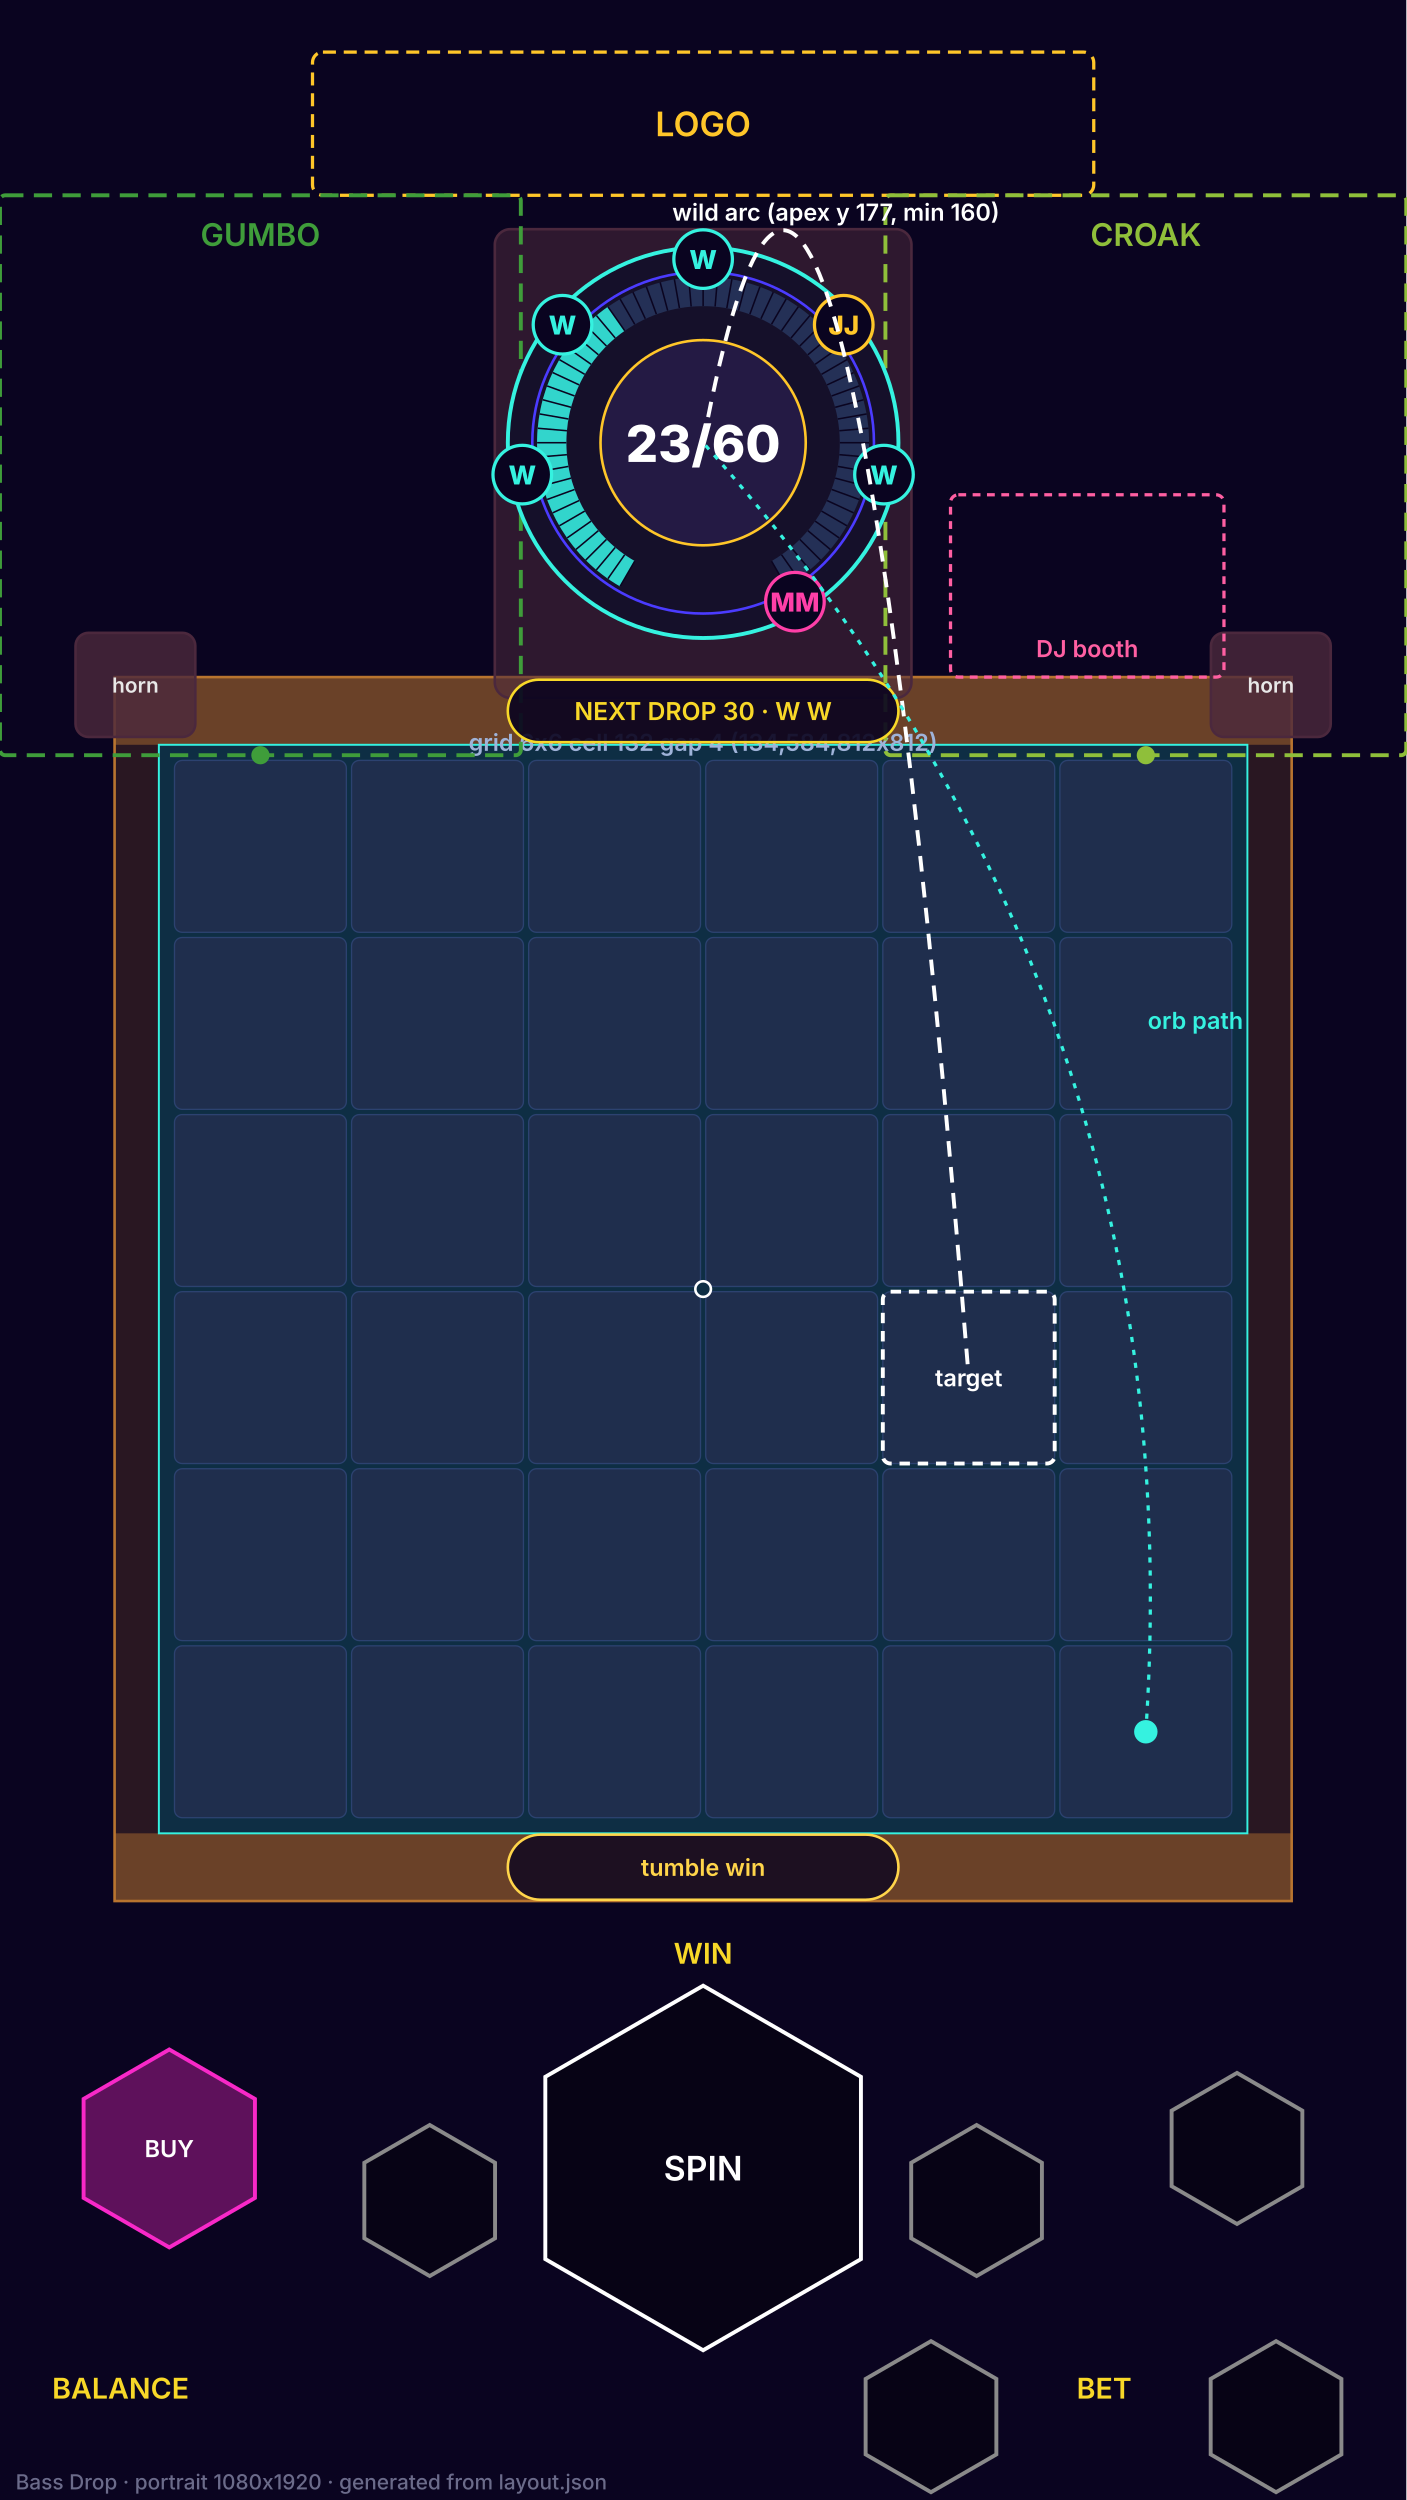
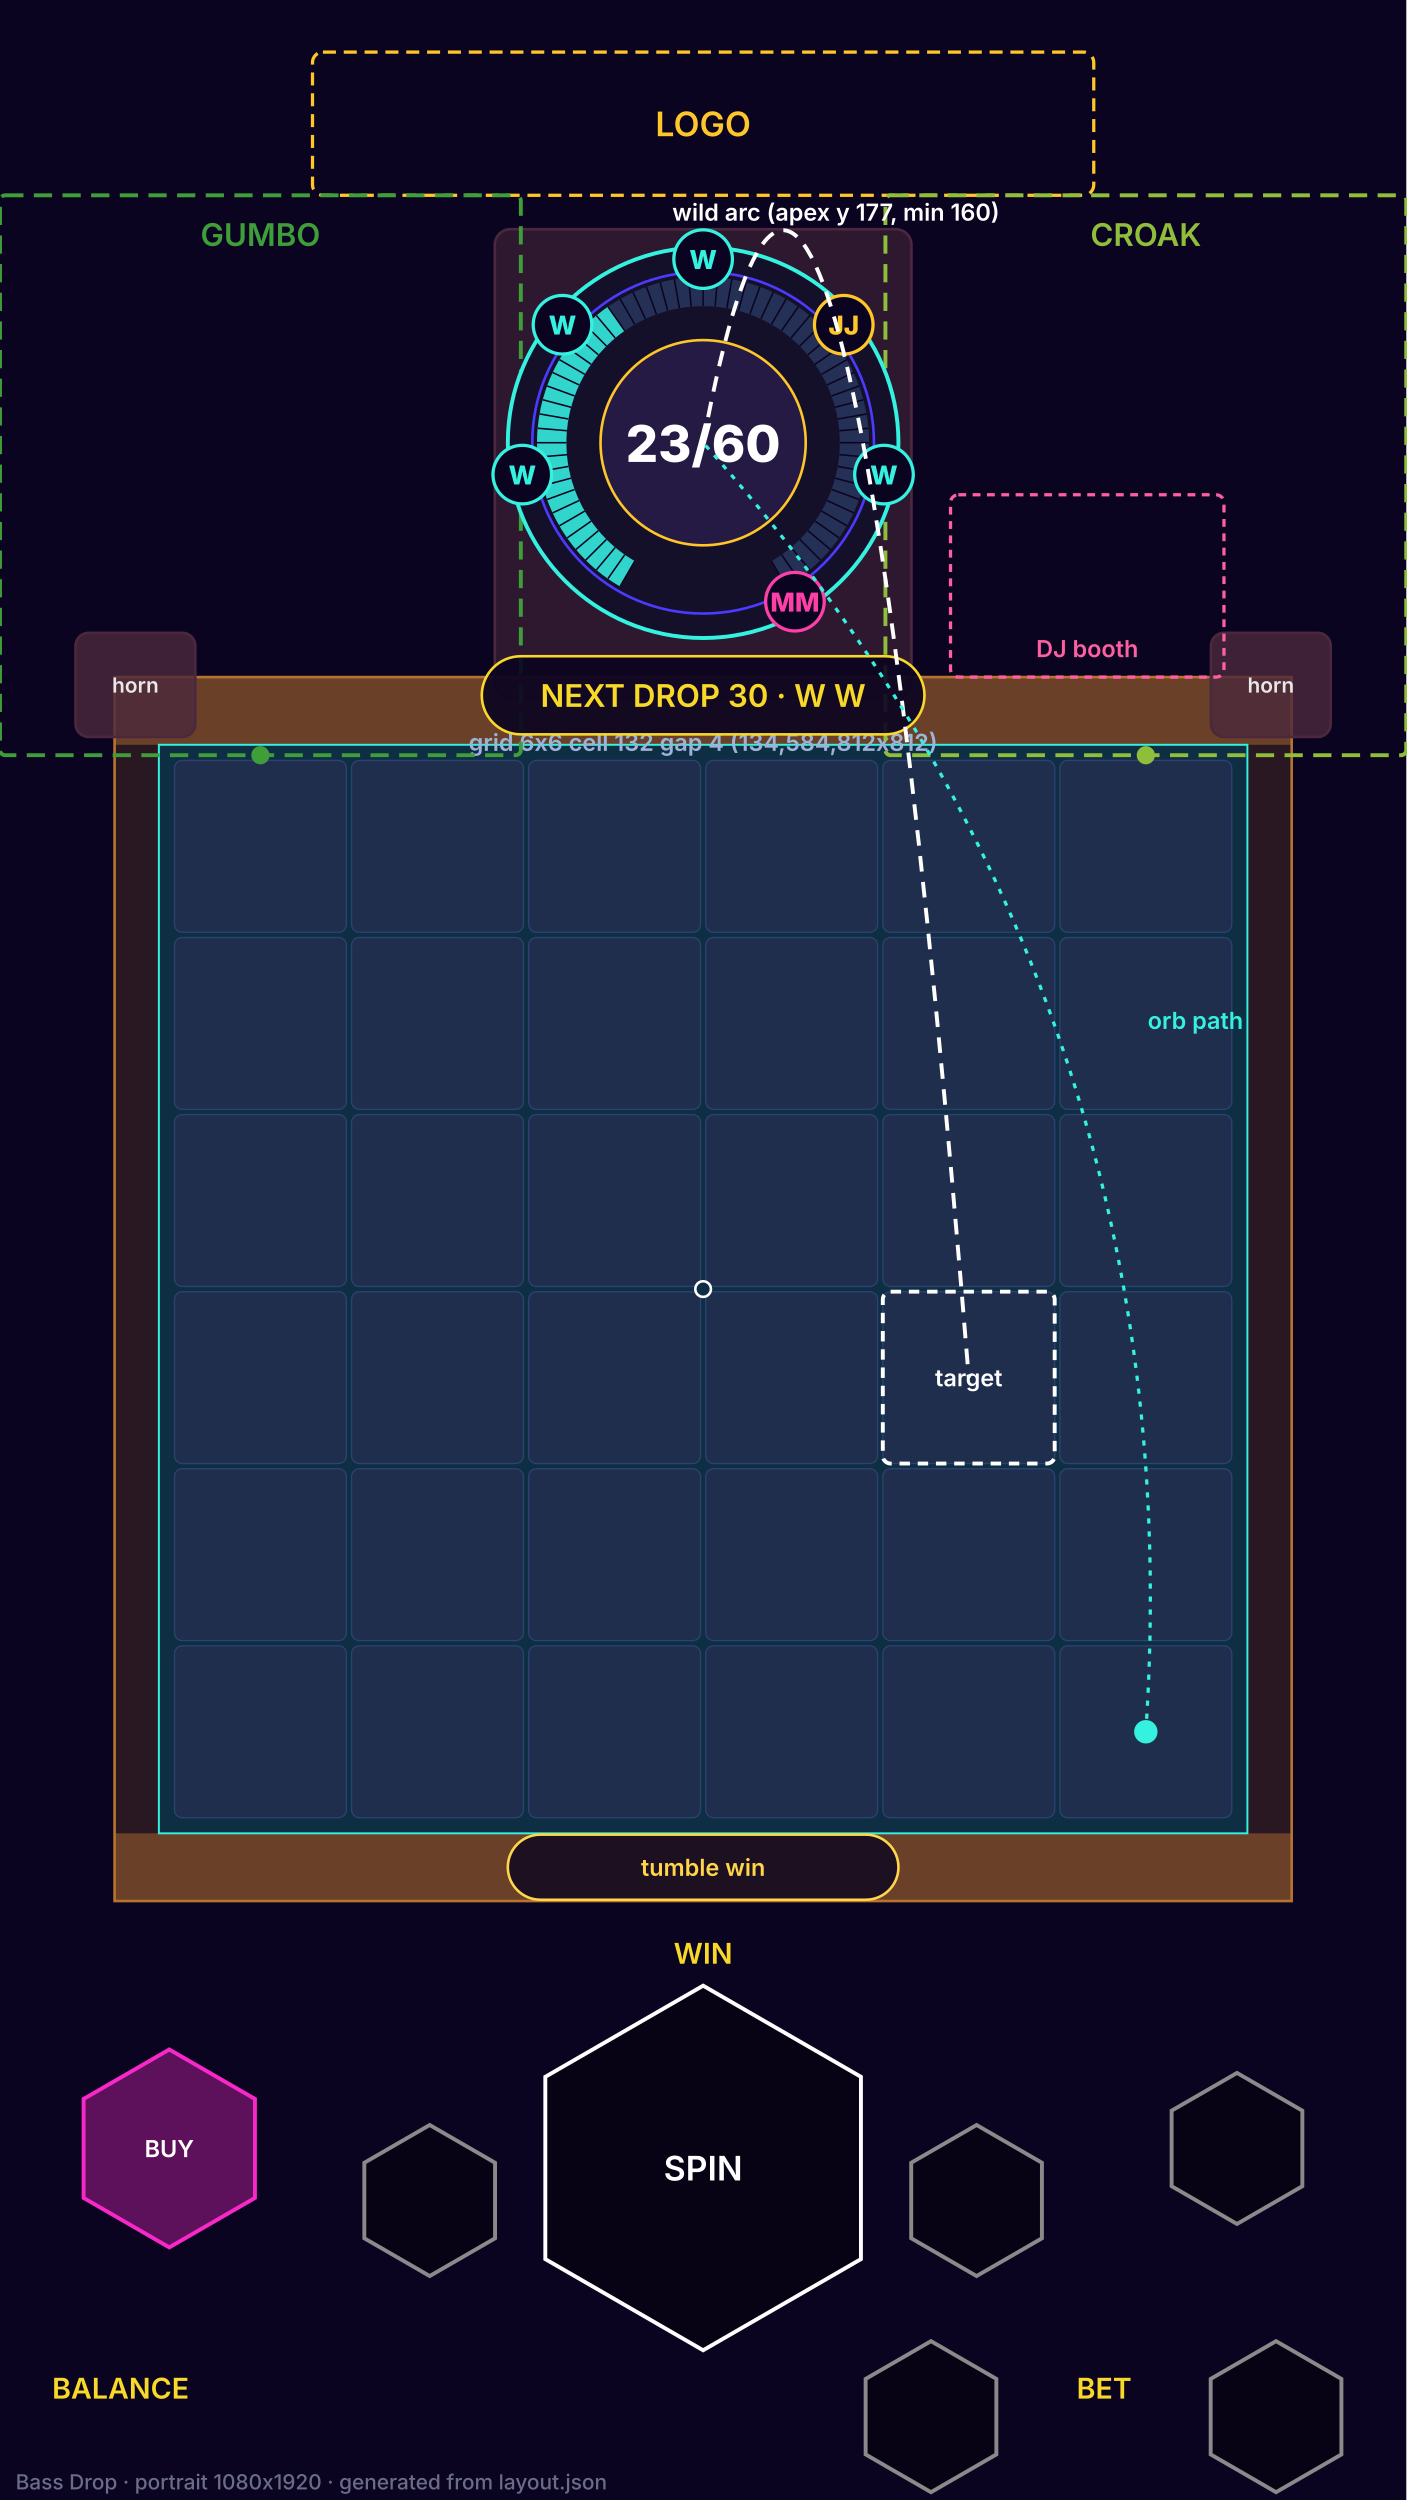
<svg xmlns="http://www.w3.org/2000/svg" viewBox="0 0 1080 1920" width="1080" height="1920">
  <rect width="1080" height="1920" fill="#0a0420" />
  <rect x="88" y="520" width="904" height="940" rx="0" fill="#b8742f" fill-opacity="0.18" stroke="#b8742f" stroke-width="2" />
  <rect x="88" y="520" width="904" height="52" rx="0" fill="#b8742f" fill-opacity="0.45" stroke="#b8742f" stroke-width="0" />
  <rect x="88" y="1408" width="904" height="52" rx="0" fill="#b8742f" fill-opacity="0.45" stroke="#b8742f" stroke-width="0" />
  <rect x="122" y="572" width="836" height="836" rx="0" fill="#0c3149" fill-opacity="0.9" stroke="#35f2e0" stroke-width="1.5" />
  <rect x="134" y="584" width="132" height="132" rx="6.0" fill="#1f2e4d" fill-opacity="1" stroke="#2c4270" stroke-width="1" />
  <rect x="134" y="720" width="132" height="132" rx="6.0" fill="#1f2e4d" fill-opacity="1" stroke="#2c4270" stroke-width="1" />
  <rect x="134" y="856" width="132" height="132" rx="6.0" fill="#1f2e4d" fill-opacity="1" stroke="#2c4270" stroke-width="1" />
  <rect x="134" y="992" width="132" height="132" rx="6.0" fill="#1f2e4d" fill-opacity="1" stroke="#2c4270" stroke-width="1" />
  <rect x="134" y="1128" width="132" height="132" rx="6.0" fill="#1f2e4d" fill-opacity="1" stroke="#2c4270" stroke-width="1" />
  <rect x="134" y="1264" width="132" height="132" rx="6.0" fill="#1f2e4d" fill-opacity="1" stroke="#2c4270" stroke-width="1" />
  <rect x="270" y="584" width="132" height="132" rx="6.0" fill="#1f2e4d" fill-opacity="1" stroke="#2c4270" stroke-width="1" />
  <rect x="270" y="720" width="132" height="132" rx="6.0" fill="#1f2e4d" fill-opacity="1" stroke="#2c4270" stroke-width="1" />
  <rect x="270" y="856" width="132" height="132" rx="6.0" fill="#1f2e4d" fill-opacity="1" stroke="#2c4270" stroke-width="1" />
  <rect x="270" y="992" width="132" height="132" rx="6.0" fill="#1f2e4d" fill-opacity="1" stroke="#2c4270" stroke-width="1" />
  <rect x="270" y="1128" width="132" height="132" rx="6.0" fill="#1f2e4d" fill-opacity="1" stroke="#2c4270" stroke-width="1" />
  <rect x="270" y="1264" width="132" height="132" rx="6.0" fill="#1f2e4d" fill-opacity="1" stroke="#2c4270" stroke-width="1" />
  <rect x="406" y="584" width="132" height="132" rx="6.0" fill="#1f2e4d" fill-opacity="1" stroke="#2c4270" stroke-width="1" />
  <rect x="406" y="720" width="132" height="132" rx="6.0" fill="#1f2e4d" fill-opacity="1" stroke="#2c4270" stroke-width="1" />
  <rect x="406" y="856" width="132" height="132" rx="6.0" fill="#1f2e4d" fill-opacity="1" stroke="#2c4270" stroke-width="1" />
  <rect x="406" y="992" width="132" height="132" rx="6.0" fill="#1f2e4d" fill-opacity="1" stroke="#2c4270" stroke-width="1" />
  <rect x="406" y="1128" width="132" height="132" rx="6.0" fill="#1f2e4d" fill-opacity="1" stroke="#2c4270" stroke-width="1" />
  <rect x="406" y="1264" width="132" height="132" rx="6.0" fill="#1f2e4d" fill-opacity="1" stroke="#2c4270" stroke-width="1" />
  <rect x="542" y="584" width="132" height="132" rx="6.0" fill="#1f2e4d" fill-opacity="1" stroke="#2c4270" stroke-width="1" />
  <rect x="542" y="720" width="132" height="132" rx="6.0" fill="#1f2e4d" fill-opacity="1" stroke="#2c4270" stroke-width="1" />
  <rect x="542" y="856" width="132" height="132" rx="6.0" fill="#1f2e4d" fill-opacity="1" stroke="#2c4270" stroke-width="1" />
  <rect x="542" y="992" width="132" height="132" rx="6.0" fill="#1f2e4d" fill-opacity="1" stroke="#2c4270" stroke-width="1" />
  <rect x="542" y="1128" width="132" height="132" rx="6.0" fill="#1f2e4d" fill-opacity="1" stroke="#2c4270" stroke-width="1" />
  <rect x="542" y="1264" width="132" height="132" rx="6.0" fill="#1f2e4d" fill-opacity="1" stroke="#2c4270" stroke-width="1" />
  <rect x="678" y="584" width="132" height="132" rx="6.0" fill="#1f2e4d" fill-opacity="1" stroke="#2c4270" stroke-width="1" />
  <rect x="678" y="720" width="132" height="132" rx="6.0" fill="#1f2e4d" fill-opacity="1" stroke="#2c4270" stroke-width="1" />
  <rect x="678" y="856" width="132" height="132" rx="6.0" fill="#1f2e4d" fill-opacity="1" stroke="#2c4270" stroke-width="1" />
  <rect x="678" y="992" width="132" height="132" rx="6.0" fill="#1f2e4d" fill-opacity="1" stroke="#2c4270" stroke-width="1" />
  <rect x="678" y="1128" width="132" height="132" rx="6.0" fill="#1f2e4d" fill-opacity="1" stroke="#2c4270" stroke-width="1" />
  <rect x="678" y="1264" width="132" height="132" rx="6.0" fill="#1f2e4d" fill-opacity="1" stroke="#2c4270" stroke-width="1" />
  <rect x="814" y="584" width="132" height="132" rx="6.0" fill="#1f2e4d" fill-opacity="1" stroke="#2c4270" stroke-width="1" />
  <rect x="814" y="720" width="132" height="132" rx="6.0" fill="#1f2e4d" fill-opacity="1" stroke="#2c4270" stroke-width="1" />
  <rect x="814" y="856" width="132" height="132" rx="6.0" fill="#1f2e4d" fill-opacity="1" stroke="#2c4270" stroke-width="1" />
  <rect x="814" y="992" width="132" height="132" rx="6.0" fill="#1f2e4d" fill-opacity="1" stroke="#2c4270" stroke-width="1" />
  <rect x="814" y="1128" width="132" height="132" rx="6.0" fill="#1f2e4d" fill-opacity="1" stroke="#2c4270" stroke-width="1" />
  <rect x="814" y="1264" width="132" height="132" rx="6.0" fill="#1f2e4d" fill-opacity="1" stroke="#2c4270" stroke-width="1" />
  <text x="540.0" y="570.0" font-family="Inter,Arial,sans-serif" font-size="18" font-weight="600" fill="#9fb3d9" text-anchor="middle" dominant-baseline="middle">grid 6x6  cell 132 gap 4  (134,584,812x812)</text>
  <rect x="678" y="992" width="132" height="132" rx="6.0" fill="none" fill-opacity="1.0" stroke="#ffffff" stroke-width="3.0" stroke-dasharray="8.0,6.0" />
  <text x="744.0" y="1058.0" font-family="Inter,Arial,sans-serif" font-size="18" font-weight="600" fill="#ffffff" text-anchor="middle" dominant-baseline="middle">target</text>
  <rect x="58" y="486" width="92" height="80" rx="10" fill="#4b283d" fill-opacity="0.8" stroke="#4b283d" stroke-width="2" />
  <text x="104.0" y="526.0" font-family="Inter,Arial,sans-serif" font-size="16" font-weight="600" fill="#e8e8e8" text-anchor="middle" dominant-baseline="middle">horn</text>
  <rect x="930" y="486" width="92" height="80" rx="10" fill="#4b283d" fill-opacity="0.8" stroke="#4b283d" stroke-width="2" />
  <text x="976.0" y="526.0" font-family="Inter,Arial,sans-serif" font-size="16" font-weight="600" fill="#e8e8e8" text-anchor="middle" dominant-baseline="middle">horn</text>
  <rect x="240" y="40" width="600" height="110" rx="8" fill="none" fill-opacity="1.0" stroke="#ffc629" stroke-width="2.5" stroke-dasharray="10,6" />
  <text x="540.0" y="95.0" font-family="Inter,Arial,sans-serif" font-size="26" font-weight="600" fill="#ffc629" text-anchor="middle" dominant-baseline="middle">LOGO</text>
  <rect x="380" y="176" width="320" height="360" rx="12" fill="#4b283d" fill-opacity="0.55" stroke="#4b283d" stroke-width="2" />
  <rect x="0" y="150" width="400" height="430" rx="4" fill="none" fill-opacity="1.0" stroke="#3f9d3a" stroke-width="3" stroke-dasharray="14,8" />
  <text x="200.0" y="180" font-family="Inter,Arial,sans-serif" font-size="24" font-weight="600" fill="#3f9d3a" text-anchor="middle" dominant-baseline="middle">GUMBO</text>
  <circle cx="200" cy="580" r="7" fill="#3f9d3a" />
  <rect x="680" y="150" width="400" height="430" rx="4" fill="none" fill-opacity="1.0" stroke="#8fbf3a" stroke-width="3" stroke-dasharray="14,8" />
  <text x="880.0" y="180" font-family="Inter,Arial,sans-serif" font-size="24" font-weight="600" fill="#8fbf3a" text-anchor="middle" dominant-baseline="middle">CROAK</text>
  <circle cx="880" cy="580" r="7" fill="#8fbf3a" />
  <rect x="730" y="380" width="210" height="140" rx="6" fill="none" fill-opacity="1.0" stroke="#ff5fa2" stroke-width="2.5" stroke-dasharray="6,5" />
  <text x="835.0" y="498" font-family="Inter,Arial,sans-serif" font-size="18" font-weight="600" fill="#ff5fa2" text-anchor="middle" dominant-baseline="middle">DJ booth</text>
  <circle cx="540" cy="340" r="150.0" fill="#15102a" stroke="#35f2e0" stroke-width="3.0" />
  <circle cx="540" cy="340" r="131.2" fill="none" stroke="#4b3bff" stroke-width="2.0" />
  <path d="M481.9,440.7 A116.2,116.2 0 1 1 598.1,440.7" fill="none" stroke="#243056" stroke-width="22.5" />
  <path d="M481.9,440.7 A116.2,116.2 0 0 1 473.3,244.8" fill="none" stroke="#35f2e0" stroke-opacity="0.85" stroke-width="22.5" />
  <line x1="487.5" y1="430.9" x2="476.2" y2="450.4" stroke="#0a0420" stroke-width="1.2" />
  <line x1="479.8" y1="426.0" x2="466.9" y2="444.4" stroke="#0a0420" stroke-width="1.2" />
  <line x1="472.5" y1="420.4" x2="458.0" y2="437.7" stroke="#0a0420" stroke-width="1.2" />
  <line x1="465.8" y1="414.2" x2="449.8" y2="430.2" stroke="#0a0420" stroke-width="1.2" />
  <line x1="459.6" y1="407.5" x2="442.3" y2="422.0" stroke="#0a0420" stroke-width="1.2" />
  <line x1="454.0" y1="400.2" x2="435.6" y2="413.1" stroke="#0a0420" stroke-width="1.2" />
  <line x1="449.1" y1="392.5" x2="429.6" y2="403.8" stroke="#0a0420" stroke-width="1.2" />
  <line x1="444.8" y1="384.4" x2="424.4" y2="393.9" stroke="#0a0420" stroke-width="1.2" />
  <line x1="441.3" y1="375.9" x2="420.2" y2="383.6" stroke="#0a0420" stroke-width="1.2" />
  <line x1="438.6" y1="367.2" x2="416.8" y2="373.0" stroke="#0a0420" stroke-width="1.2" />
  <line x1="436.6" y1="358.2" x2="414.4" y2="362.1" stroke="#0a0420" stroke-width="1.2" />
  <line x1="435.4" y1="349.2" x2="413.0" y2="351.1" stroke="#0a0420" stroke-width="1.2" />
  <line x1="435.0" y1="340.0" x2="412.5" y2="340.0" stroke="#0a0420" stroke-width="1.2" />
  <line x1="435.4" y1="330.8" x2="413.0" y2="328.9" stroke="#0a0420" stroke-width="1.2" />
  <line x1="436.6" y1="321.8" x2="414.4" y2="317.9" stroke="#0a0420" stroke-width="1.2" />
  <line x1="438.6" y1="312.8" x2="416.8" y2="307.0" stroke="#0a0420" stroke-width="1.2" />
  <line x1="441.3" y1="304.1" x2="420.2" y2="296.4" stroke="#0a0420" stroke-width="1.2" />
  <line x1="444.8" y1="295.6" x2="424.4" y2="286.1" stroke="#0a0420" stroke-width="1.2" />
  <line x1="449.1" y1="287.5" x2="429.6" y2="276.2" stroke="#0a0420" stroke-width="1.2" />
  <line x1="454.0" y1="279.8" x2="435.6" y2="266.9" stroke="#0a0420" stroke-width="1.2" />
  <line x1="459.6" y1="272.5" x2="442.3" y2="258.0" stroke="#0a0420" stroke-width="1.2" />
  <line x1="465.8" y1="265.8" x2="449.8" y2="249.8" stroke="#0a0420" stroke-width="1.2" />
  <line x1="472.5" y1="259.6" x2="458.0" y2="242.3" stroke="#0a0420" stroke-width="1.2" />
  <line x1="479.8" y1="254.0" x2="466.9" y2="235.6" stroke="#0a0420" stroke-width="1.2" />
  <line x1="487.5" y1="249.1" x2="476.2" y2="229.6" stroke="#0a0420" stroke-width="1.2" />
  <line x1="495.6" y1="244.8" x2="486.1" y2="224.4" stroke="#0a0420" stroke-width="1.2" />
  <line x1="504.1" y1="241.3" x2="496.4" y2="220.2" stroke="#0a0420" stroke-width="1.2" />
  <line x1="512.8" y1="238.6" x2="507.0" y2="216.8" stroke="#0a0420" stroke-width="1.2" />
  <line x1="521.8" y1="236.6" x2="517.9" y2="214.4" stroke="#0a0420" stroke-width="1.2" />
  <line x1="530.8" y1="235.4" x2="528.9" y2="213.0" stroke="#0a0420" stroke-width="1.2" />
  <line x1="540.0" y1="235.0" x2="540.0" y2="212.5" stroke="#0a0420" stroke-width="1.2" />
  <line x1="549.2" y1="235.4" x2="551.1" y2="213.0" stroke="#0a0420" stroke-width="1.2" />
  <line x1="558.2" y1="236.6" x2="562.1" y2="214.4" stroke="#0a0420" stroke-width="1.2" />
  <line x1="567.2" y1="238.6" x2="573.0" y2="216.8" stroke="#0a0420" stroke-width="1.2" />
  <line x1="575.9" y1="241.3" x2="583.6" y2="220.2" stroke="#0a0420" stroke-width="1.2" />
  <line x1="584.4" y1="244.8" x2="593.9" y2="224.4" stroke="#0a0420" stroke-width="1.2" />
  <line x1="592.5" y1="249.1" x2="603.8" y2="229.6" stroke="#0a0420" stroke-width="1.2" />
  <line x1="600.2" y1="254.0" x2="613.1" y2="235.6" stroke="#0a0420" stroke-width="1.2" />
  <line x1="607.5" y1="259.6" x2="622.0" y2="242.3" stroke="#0a0420" stroke-width="1.2" />
  <line x1="614.2" y1="265.8" x2="630.2" y2="249.8" stroke="#0a0420" stroke-width="1.2" />
  <line x1="620.4" y1="272.5" x2="637.7" y2="258.0" stroke="#0a0420" stroke-width="1.2" />
  <line x1="626.0" y1="279.8" x2="644.4" y2="266.9" stroke="#0a0420" stroke-width="1.2" />
  <line x1="630.9" y1="287.5" x2="650.4" y2="276.2" stroke="#0a0420" stroke-width="1.2" />
  <line x1="635.2" y1="295.6" x2="655.6" y2="286.1" stroke="#0a0420" stroke-width="1.2" />
  <line x1="638.7" y1="304.1" x2="659.8" y2="296.4" stroke="#0a0420" stroke-width="1.2" />
  <line x1="641.4" y1="312.8" x2="663.2" y2="307.0" stroke="#0a0420" stroke-width="1.2" />
  <line x1="643.4" y1="321.8" x2="665.6" y2="317.9" stroke="#0a0420" stroke-width="1.2" />
  <line x1="644.6" y1="330.8" x2="667.0" y2="328.9" stroke="#0a0420" stroke-width="1.2" />
  <line x1="645.0" y1="340.0" x2="667.5" y2="340.0" stroke="#0a0420" stroke-width="1.2" />
  <line x1="644.6" y1="349.2" x2="667.0" y2="351.1" stroke="#0a0420" stroke-width="1.2" />
  <line x1="643.4" y1="358.2" x2="665.6" y2="362.1" stroke="#0a0420" stroke-width="1.2" />
  <line x1="641.4" y1="367.2" x2="663.2" y2="373.0" stroke="#0a0420" stroke-width="1.2" />
  <line x1="638.7" y1="375.9" x2="659.8" y2="383.6" stroke="#0a0420" stroke-width="1.2" />
  <line x1="635.2" y1="384.4" x2="655.6" y2="393.9" stroke="#0a0420" stroke-width="1.2" />
  <line x1="630.9" y1="392.5" x2="650.4" y2="403.8" stroke="#0a0420" stroke-width="1.2" />
  <line x1="626.0" y1="400.2" x2="644.4" y2="413.1" stroke="#0a0420" stroke-width="1.2" />
  <line x1="620.4" y1="407.5" x2="637.7" y2="422.0" stroke="#0a0420" stroke-width="1.2" />
  <line x1="614.2" y1="414.2" x2="630.2" y2="430.2" stroke="#0a0420" stroke-width="1.2" />
  <line x1="607.5" y1="420.4" x2="622.0" y2="437.7" stroke="#0a0420" stroke-width="1.2" />
  <line x1="600.2" y1="426.0" x2="613.1" y2="444.4" stroke="#0a0420" stroke-width="1.2" />
  <line x1="592.5" y1="430.9" x2="603.8" y2="450.4" stroke="#0a0420" stroke-width="1.2" />
  <circle cx="540" cy="340" r="78.8" fill="#241a44" stroke="#ffc629" stroke-width="2.0" />
  <text x="540" y="340" font-family="Inter,Arial,sans-serif" font-size="39" font-weight="800" fill="#ffffff" text-anchor="middle" dominant-baseline="middle">23/60</text>
  <circle cx="401.1" cy="364.5" r="22.5" fill="#0a0420" stroke="#35f2e0" stroke-width="2.5" />
  <text x="401.142" y="364.484" font-family="Inter,Arial,sans-serif" font-size="20" font-weight="800" fill="#35f2e0" text-anchor="middle" dominant-baseline="middle">W</text>
  <circle cx="432.0" cy="249.4" r="22.5" fill="#0a0420" stroke="#35f2e0" stroke-width="2.5" />
  <text x="431.988" y="249.367" font-family="Inter,Arial,sans-serif" font-size="20" font-weight="800" fill="#35f2e0" text-anchor="middle" dominant-baseline="middle">W</text>
  <circle cx="540.0" cy="199.0" r="22.5" fill="#0a0420" stroke="#35f2e0" stroke-width="2.5" />
  <text x="540.0" y="199.0" font-family="Inter,Arial,sans-serif" font-size="20" font-weight="800" fill="#35f2e0" text-anchor="middle" dominant-baseline="middle">W</text>
  <circle cx="648.0" cy="249.4" r="22.5" fill="#0a0420" stroke="#ffc629" stroke-width="2.5" />
  <text x="648.012" y="249.367" font-family="Inter,Arial,sans-serif" font-size="20" font-weight="800" fill="#ffc629" text-anchor="middle" dominant-baseline="middle">JJ</text>
  <circle cx="678.9" cy="364.5" r="22.5" fill="#0a0420" stroke="#35f2e0" stroke-width="2.5" />
  <text x="678.858" y="364.484" font-family="Inter,Arial,sans-serif" font-size="20" font-weight="800" fill="#35f2e0" text-anchor="middle" dominant-baseline="middle">W</text>
  <circle cx="610.5" cy="462.1" r="22.5" fill="#0a0420" stroke="#ff3fa8" stroke-width="2.5" />
  <text x="610.5" y="462.11" font-family="Inter,Arial,sans-serif" font-size="20" font-weight="800" fill="#ff3fa8" text-anchor="middle" dominant-baseline="middle">MM</text>
-   <rect x="390" y="522" width="300" height="48" rx="24.0" fill="#0a0420" fill-opacity="0.9" stroke="#f8d828" stroke-width="2" />
-   <text x="540.0" y="546.0" font-family="Inter,Arial,sans-serif" font-size="19" font-weight="600" fill="#f8d828" text-anchor="middle" dominant-baseline="middle">NEXT DROP 30 · W W</text>
+   <rect x="370" y="504" width="340" height="60" rx="30.0" fill="#0a0420" fill-opacity="0.9" stroke="#f8d828" stroke-width="2" />
+   <text x="540.0" y="534.0" font-family="Inter,Arial,sans-serif" font-size="24" font-weight="600" fill="#f8d828" text-anchor="middle" dominant-baseline="middle">NEXT DROP 30 · W W</text>
  <path d="M540,340 Q642.0,-202.4 744.0,1058.0" fill="none" stroke="#ffffff" stroke-width="3.0" stroke-dasharray="12.0,8.0" />
  <text x="642.0" y="162.8" font-family="Inter,Arial,sans-serif" font-size="18" font-weight="600" fill="#ffffff" text-anchor="middle" dominant-baseline="middle">wild arc (apex y 177, min 160)</text>
  <path d="M880.0,1330.0 Q918.1,763.5 540,340" fill="none" stroke="#35f2e0" stroke-width="2.5" stroke-dasharray="4.0,6.0" />
  <circle cx="880.0" cy="1330.0" r="9.0" fill="#35f2e0" />
  <text x="918.071" y="783.541" font-family="Inter,Arial,sans-serif" font-size="18" font-weight="600" fill="#35f2e0" text-anchor="middle" dominant-baseline="middle">orb path</text>
  <rect x="390.0" y="1409.0" width="300.0" height="50.0" rx="25.0" fill="#0a0420" fill-opacity="0.8" stroke="#ffd54a" stroke-width="2" />
  <text x="540" y="1434" font-family="Inter,Arial,sans-serif" font-size="18" font-weight="600" fill="#ffd54a" text-anchor="middle" dominant-baseline="middle">tumble win</text>
  <polygon points="380.2,1719.0 330.0,1748.0 279.8,1719.0 279.8,1661.0 330.0,1632.0 380.2,1661.0" fill="#000000" fill-opacity="0.35" stroke="#8a8a8a" stroke-width="3" />
  <polygon points="800.2,1719.0 750.0,1748.0 699.8,1719.0 699.8,1661.0 750.0,1632.0 800.2,1661.0" fill="#000000" fill-opacity="0.35" stroke="#8a8a8a" stroke-width="3" />
  <polygon points="1000.2,1679.0 950.0,1708.0 899.8,1679.0 899.8,1621.0 950.0,1592.0 1000.2,1621.0" fill="#000000" fill-opacity="0.35" stroke="#8a8a8a" stroke-width="3" />
  <polygon points="765.2,1885.0 715.0,1914.0 664.8,1885.0 664.8,1827.0 715.0,1798.0 765.2,1827.0" fill="#000000" fill-opacity="0.35" stroke="#8a8a8a" stroke-width="3" />
  <polygon points="1030.2,1885.0 980.0,1914.0 929.8,1885.0 929.8,1827.0 980.0,1798.0 1030.2,1827.0" fill="#000000" fill-opacity="0.35" stroke="#8a8a8a" stroke-width="3" />
  <polygon points="195.8,1688.0 130.0,1726.0 64.2,1688.0 64.2,1612.0 130.0,1574.0 195.8,1612.0" fill="#f828c8" fill-opacity="0.35" stroke="#f828c8" stroke-width="3" />
  <text x="130" y="1650" font-family="Inter,Arial,sans-serif" font-size="18" font-weight="600" fill="#ffffff" text-anchor="middle" dominant-baseline="middle">BUY</text>
  <polygon points="661.2,1735.0 540.0,1805.0 418.8,1735.0 418.8,1595.0 540.0,1525.0 661.2,1595.0" fill="#000000" fill-opacity="0.35" stroke="#ffffff" stroke-width="3" />
  <text x="540" y="1665" font-family="Inter,Arial,sans-serif" font-size="26" font-weight="600" fill="#ffffff" text-anchor="middle" dominant-baseline="middle">SPIN</text>
  <text x="40" y="1834" font-family="Inter,Arial,sans-serif" font-size="22" font-weight="600" fill="#f8d828" text-anchor="start" dominant-baseline="middle">BALANCE</text>
  <text x="848" y="1834" font-family="Inter,Arial,sans-serif" font-size="22" font-weight="600" fill="#f8d828" text-anchor="middle" dominant-baseline="middle">BET</text>
  <text x="540" y="1500" font-family="Inter,Arial,sans-serif" font-size="22" font-weight="600" fill="#f8d828" text-anchor="middle" dominant-baseline="middle">WIN</text>
  <circle cx="540" cy="990" r="6" fill="none" stroke="#ffffff" stroke-width="2" />
  <text x="12" y="1906" font-family="Inter,Arial,sans-serif" font-size="16" font-weight="500" fill="#6b6b8a" text-anchor="start" dominant-baseline="middle">Bass Drop · portrait 1080x1920 · generated from layout.json</text>
</svg>
